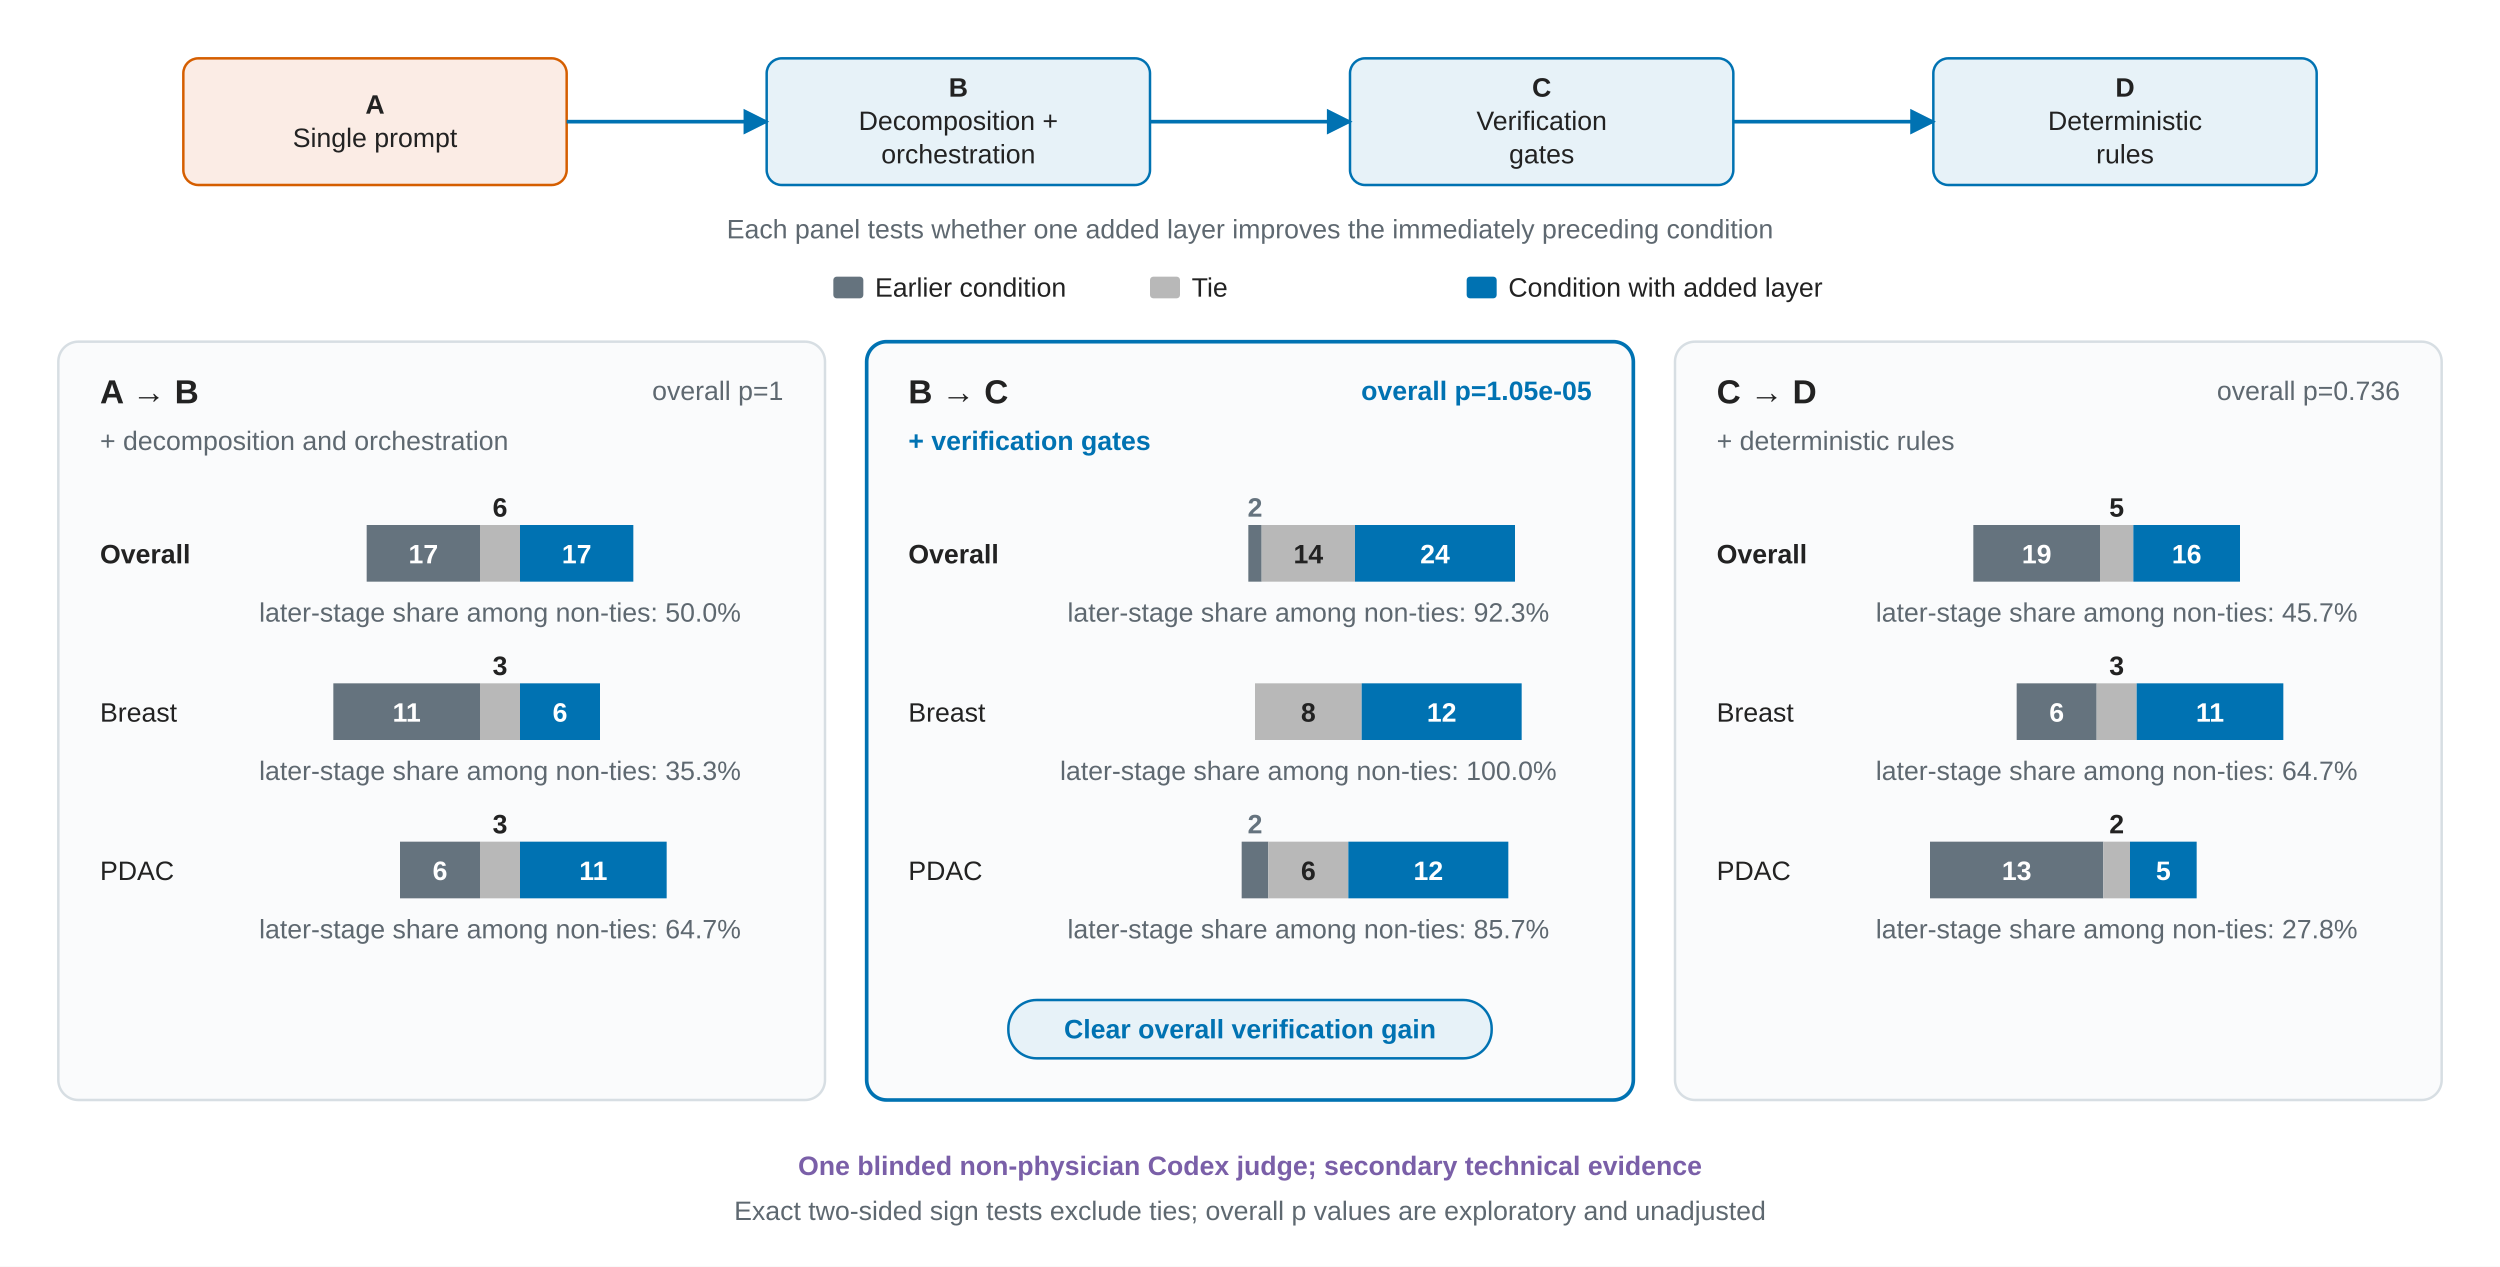
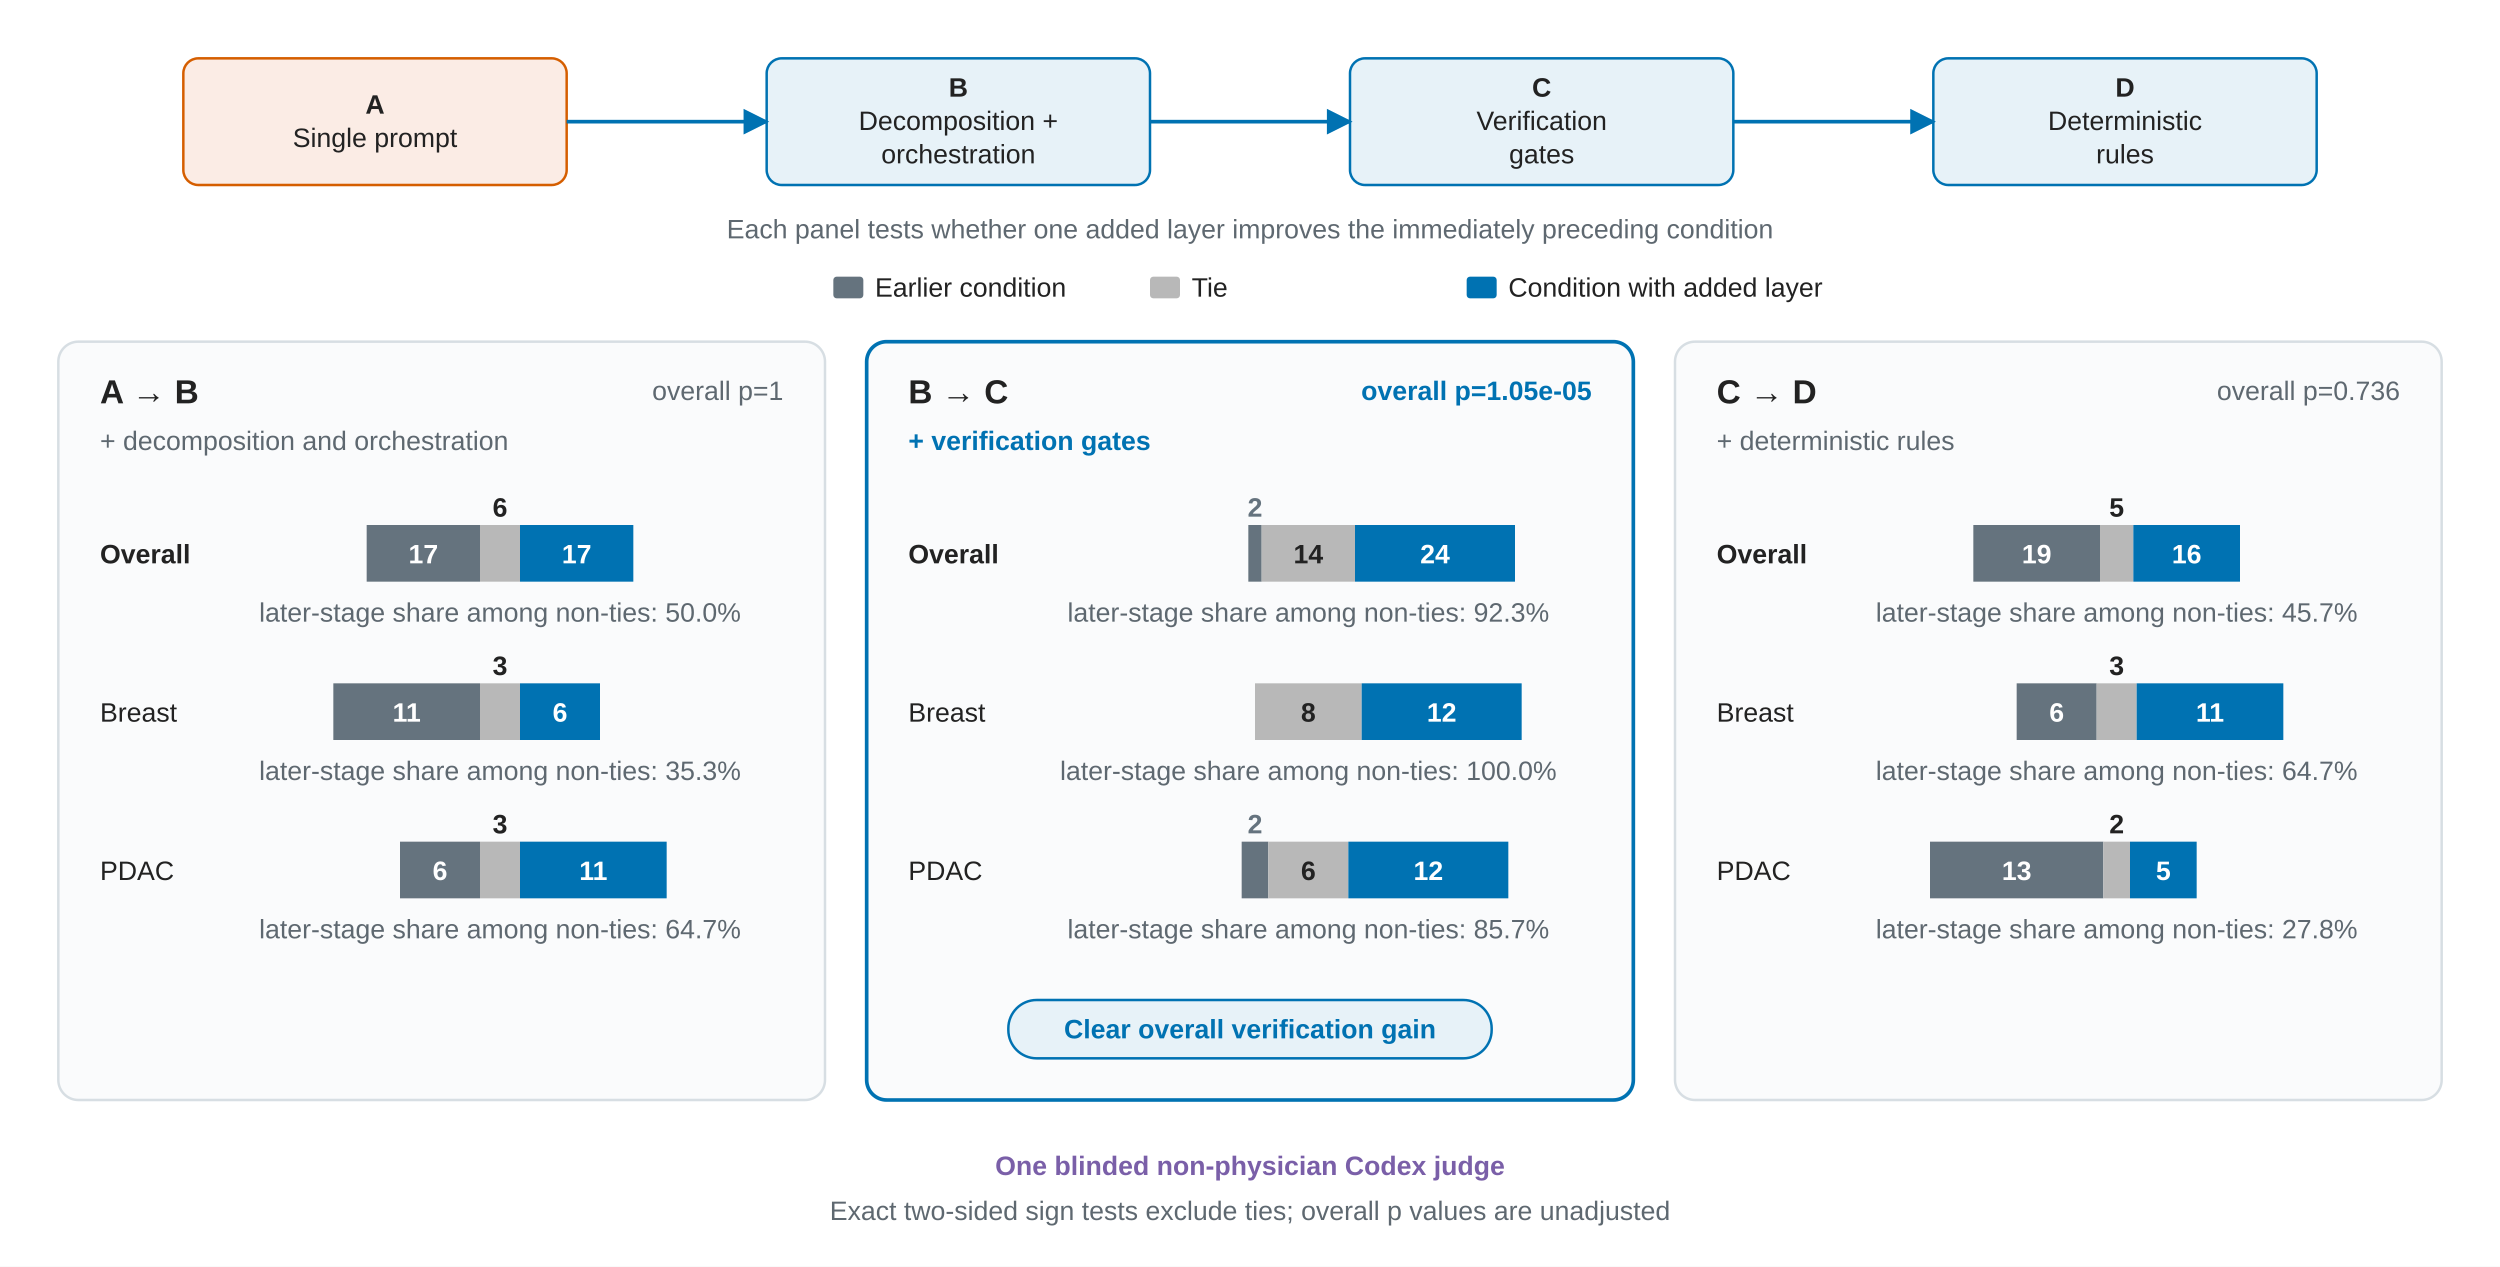
<svg xmlns="http://www.w3.org/2000/svg" width="1500" height="760" viewBox="0 0 1500 760">
  <rect x="0" y="0" width="1500" height="760" fill="#FFFFFF" />
  <defs>
    <marker id="arrow" viewBox="0 0 10 10" refX="9" refY="5" markerWidth="7" markerHeight="7" orient="auto-start-reverse">
      <path d="M0 0 L10 5 L0 10 z" fill="#65737E" />
    </marker>
    <marker id="arrow-blue" viewBox="0 0 10 10" refX="9" refY="5" markerWidth="7" markerHeight="7" orient="auto-start-reverse">
      <path d="M0 0 L10 5 L0 10 z" fill="#0072B2" />
    </marker>
    <marker id="arrow-purple" viewBox="0 0 10 10" refX="9" refY="5" markerWidth="7" markerHeight="7" orient="auto-start-reverse">
      <path d="M0 0 L10 5 L0 10 z" fill="#7A5FA8" />
    </marker>
    <marker id="arrow-green" viewBox="0 0 10 10" refX="9" refY="5" markerWidth="7" markerHeight="7" orient="auto-start-reverse">
      <path d="M0 0 L10 5 L0 10 z" fill="#009E73" />
    </marker>
    <marker id="arrow-orange" viewBox="0 0 10 10" refX="9" refY="5" markerWidth="7" markerHeight="7" orient="auto-start-reverse">
      <path d="M0 0 L10 5 L0 10 z" fill="#D55E00" />
    </marker>
  </defs>
  <g font-family="Arial, Helvetica, sans-serif" fill="#222222">
    <rect x="110.0" y="35.0" width="230.0" height="76.0" rx="9" fill="#FBECE5" stroke="#D55E00" stroke-width="1.5" />
    <text x="225.0" y="68.2" text-anchor="middle" font-size="16" font-weight="700" fill="#222222">A</text>
    <text x="225.0" y="88.2" text-anchor="middle" font-size="16" font-weight="400" fill="#222222">Single prompt</text>
    <rect x="460.0" y="35.0" width="230.0" height="76.0" rx="9" fill="#E7F2F8" stroke="#0072B2" stroke-width="1.5" />
    <text x="575.0" y="58.0" text-anchor="middle" font-size="16" font-weight="700" fill="#222222">B</text>
    <text x="575.0" y="78.0" text-anchor="middle" font-size="16" font-weight="400" fill="#222222">Decomposition +</text>
    <text x="575.0" y="98.0" text-anchor="middle" font-size="16" font-weight="400" fill="#222222">orchestration</text>
    <line x1="340.0" y1="73.0" x2="460.0" y2="73.0" stroke="#0072B2" stroke-width="2.2" marker-end="url(#arrow-blue)" />
    <rect x="810.0" y="35.0" width="230.0" height="76.0" rx="9" fill="#E7F2F8" stroke="#0072B2" stroke-width="1.5" />
    <text x="925.0" y="58.0" text-anchor="middle" font-size="16" font-weight="700" fill="#222222">C</text>
    <text x="925.0" y="78.0" text-anchor="middle" font-size="16" font-weight="400" fill="#222222">Verification</text>
    <text x="925.0" y="98.0" text-anchor="middle" font-size="16" font-weight="400" fill="#222222">gates</text>
    <line x1="690.0" y1="73.0" x2="810.0" y2="73.0" stroke="#0072B2" stroke-width="2.2" marker-end="url(#arrow-blue)" />
    <rect x="1160.0" y="35.0" width="230.0" height="76.0" rx="9" fill="#E7F2F8" stroke="#0072B2" stroke-width="1.5" />
    <text x="1275.0" y="58.0" text-anchor="middle" font-size="16" font-weight="700" fill="#222222">D</text>
    <text x="1275.0" y="78.0" text-anchor="middle" font-size="16" font-weight="400" fill="#222222">Deterministic</text>
    <text x="1275.0" y="98.0" text-anchor="middle" font-size="16" font-weight="400" fill="#222222">rules</text>
    <line x1="1040.0" y1="73.0" x2="1160.0" y2="73.0" stroke="#0072B2" stroke-width="2.2" marker-end="url(#arrow-blue)" />
    <text x="750.0" y="143.0" text-anchor="middle" font-size="16" font-weight="400" fill="#5E6870">Each panel tests whether one added layer improves the immediately preceding condition</text>
    <rect x="500.0" y="166.0" width="18" height="13" rx="2" fill="#65737E" />
    <text x="525.0" y="178.0" text-anchor="start" font-size="16" font-weight="400" fill="#222222">Earlier condition</text>
    <rect x="690.0" y="166.0" width="18" height="13" rx="2" fill="#B8B8B8" />
    <text x="715.0" y="178.0" text-anchor="start" font-size="16" font-weight="400" fill="#222222">Tie</text>
    <rect x="880.0" y="166.0" width="18" height="13" rx="2" fill="#0072B2" />
    <text x="905.0" y="178.0" text-anchor="start" font-size="16" font-weight="400" fill="#222222">Condition with added layer</text>
    <rect x="35.0" y="205.0" width="460.0" height="455.0" rx="12" fill="#FAFBFC" stroke="#D7DEE3" stroke-width="1.5" />
    <text x="60.0" y="242.0" text-anchor="start" font-size="20" font-weight="700" fill="#222222">A → B</text>
    <text x="60.0" y="270.0" text-anchor="start" font-size="16" font-weight="400" fill="#5E6870">+ decomposition and orchestration</text>
    <text x="470.0" y="240.0" text-anchor="end" font-size="16" font-weight="400" fill="#5E6870">overall p=1</text>
    <text x="60.0" y="338.0" text-anchor="start" font-size="16" font-weight="700" fill="#222222">Overall</text>
    <rect x="220.0" y="315" width="68.0" height="34" fill="#65737E" />
    <rect x="288.0" y="315" width="24.0" height="34" fill="#B8B8B8" />
    <rect x="312.0" y="315" width="68.0" height="34" fill="#0072B2" />
    <text x="254.0" y="338.0" text-anchor="middle" font-size="16" font-weight="700" fill="white">17</text>
    <text x="300.0" y="310.0" text-anchor="middle" font-size="16" font-weight="700" fill="#222222">6</text>
    <text x="346.0" y="338.0" text-anchor="middle" font-size="16" font-weight="700" fill="white">17</text>
    <text x="300.0" y="373.0" text-anchor="middle" font-size="16" font-weight="400" fill="#5E6870">later-stage share among non-ties: 50.0%</text>
    <text x="60.0" y="433.0" text-anchor="start" font-size="16" font-weight="400" fill="#222222">Breast</text>
    <rect x="200.0" y="410" width="88.0" height="34" fill="#65737E" />
    <rect x="288.0" y="410" width="24.0" height="34" fill="#B8B8B8" />
    <rect x="312.0" y="410" width="48.0" height="34" fill="#0072B2" />
    <text x="244.0" y="433.0" text-anchor="middle" font-size="16" font-weight="700" fill="white">11</text>
    <text x="300.0" y="405.0" text-anchor="middle" font-size="16" font-weight="700" fill="#222222">3</text>
    <text x="336.0" y="433.0" text-anchor="middle" font-size="16" font-weight="700" fill="white">6</text>
    <text x="300.0" y="468.0" text-anchor="middle" font-size="16" font-weight="400" fill="#5E6870">later-stage share among non-ties: 35.3%</text>
    <text x="60.0" y="528.0" text-anchor="start" font-size="16" font-weight="400" fill="#222222">PDAC</text>
    <rect x="240.0" y="505" width="48.0" height="34" fill="#65737E" />
    <rect x="288.0" y="505" width="24.0" height="34" fill="#B8B8B8" />
    <rect x="312.0" y="505" width="88.0" height="34" fill="#0072B2" />
    <text x="264.0" y="528.0" text-anchor="middle" font-size="16" font-weight="700" fill="white">6</text>
    <text x="300.0" y="500.0" text-anchor="middle" font-size="16" font-weight="700" fill="#222222">3</text>
    <text x="356.0" y="528.0" text-anchor="middle" font-size="16" font-weight="700" fill="white">11</text>
    <text x="300.0" y="563.0" text-anchor="middle" font-size="16" font-weight="400" fill="#5E6870">later-stage share among non-ties: 64.7%</text>
    <rect x="520.0" y="205.0" width="460.0" height="455.0" rx="12" fill="#FAFBFC" stroke="#0072B2" stroke-width="2.2" />
    <text x="545.0" y="242.0" text-anchor="start" font-size="20" font-weight="700" fill="#222222">B → C</text>
    <text x="545.0" y="270.0" text-anchor="start" font-size="16" font-weight="700" fill="#0072B2">+ verification gates</text>
    <text x="955.0" y="240.0" text-anchor="end" font-size="16" font-weight="700" fill="#0072B2">overall p=1.05e-05</text>
    <text x="545.0" y="338.0" text-anchor="start" font-size="16" font-weight="700" fill="#222222">Overall</text>
    <rect x="749.0" y="315" width="8.0" height="34" fill="#65737E" />
    <rect x="757.0" y="315" width="56.0" height="34" fill="#B8B8B8" />
    <rect x="813.0" y="315" width="96.0" height="34" fill="#0072B2" />
    <text x="753.0" y="310.0" text-anchor="middle" font-size="16" font-weight="700" fill="#65737E">2</text>
    <text x="785.0" y="338.0" text-anchor="middle" font-size="16" font-weight="700" fill="#222222">14</text>
    <text x="861.0" y="338.0" text-anchor="middle" font-size="16" font-weight="700" fill="white">24</text>
    <text x="785.0" y="373.0" text-anchor="middle" font-size="16" font-weight="400" fill="#5E6870">later-stage share among non-ties: 92.3%</text>
    <text x="545.0" y="433.0" text-anchor="start" font-size="16" font-weight="400" fill="#222222">Breast</text>
    <rect x="753.0" y="410" width="0.0" height="34" fill="#65737E" />
    <rect x="753.0" y="410" width="64.0" height="34" fill="#B8B8B8" />
    <rect x="817.0" y="410" width="96.0" height="34" fill="#0072B2" />
    <text x="785.0" y="433.0" text-anchor="middle" font-size="16" font-weight="700" fill="#222222">8</text>
    <text x="865.0" y="433.0" text-anchor="middle" font-size="16" font-weight="700" fill="white">12</text>
    <text x="785.0" y="468.0" text-anchor="middle" font-size="16" font-weight="400" fill="#5E6870">later-stage share among non-ties: 100.0%</text>
    <text x="545.0" y="528.0" text-anchor="start" font-size="16" font-weight="400" fill="#222222">PDAC</text>
    <rect x="745.0" y="505" width="16.0" height="34" fill="#65737E" />
    <rect x="761.0" y="505" width="48.0" height="34" fill="#B8B8B8" />
    <rect x="809.0" y="505" width="96.0" height="34" fill="#0072B2" />
    <text x="753.0" y="500.0" text-anchor="middle" font-size="16" font-weight="700" fill="#65737E">2</text>
    <text x="785.0" y="528.0" text-anchor="middle" font-size="16" font-weight="700" fill="#222222">6</text>
    <text x="857.0" y="528.0" text-anchor="middle" font-size="16" font-weight="700" fill="white">12</text>
    <text x="785.0" y="563.0" text-anchor="middle" font-size="16" font-weight="400" fill="#5E6870">later-stage share among non-ties: 85.7%</text>
    <rect x="605.0" y="600.0" width="290.0" height="35.0" rx="17" fill="#E7F2F8" stroke="#0072B2" stroke-width="1.5" />
    <text x="750.0" y="623.0" text-anchor="middle" font-size="16" font-weight="700" fill="#0072B2">Clear overall verification gain</text>
    <rect x="1005.0" y="205.0" width="460.0" height="455.0" rx="12" fill="#FAFBFC" stroke="#D7DEE3" stroke-width="1.5" />
    <text x="1030.0" y="242.0" text-anchor="start" font-size="20" font-weight="700" fill="#222222">C → D</text>
    <text x="1030.0" y="270.0" text-anchor="start" font-size="16" font-weight="400" fill="#5E6870">+ deterministic rules</text>
    <text x="1440.0" y="240.0" text-anchor="end" font-size="16" font-weight="400" fill="#5E6870">overall p=0.736</text>
    <text x="1030.0" y="338.0" text-anchor="start" font-size="16" font-weight="700" fill="#222222">Overall</text>
    <rect x="1184.0" y="315" width="76.0" height="34" fill="#65737E" />
    <rect x="1260.0" y="315" width="20.0" height="34" fill="#B8B8B8" />
    <rect x="1280.0" y="315" width="64.0" height="34" fill="#0072B2" />
    <text x="1222.0" y="338.0" text-anchor="middle" font-size="16" font-weight="700" fill="white">19</text>
    <text x="1270.0" y="310.0" text-anchor="middle" font-size="16" font-weight="700" fill="#222222">5</text>
    <text x="1312.0" y="338.0" text-anchor="middle" font-size="16" font-weight="700" fill="white">16</text>
    <text x="1270.0" y="373.0" text-anchor="middle" font-size="16" font-weight="400" fill="#5E6870">later-stage share among non-ties: 45.7%</text>
    <text x="1030.0" y="433.0" text-anchor="start" font-size="16" font-weight="400" fill="#222222">Breast</text>
    <rect x="1210.0" y="410" width="48.0" height="34" fill="#65737E" />
    <rect x="1258.0" y="410" width="24.0" height="34" fill="#B8B8B8" />
    <rect x="1282.0" y="410" width="88.0" height="34" fill="#0072B2" />
    <text x="1234.0" y="433.0" text-anchor="middle" font-size="16" font-weight="700" fill="white">6</text>
    <text x="1270.0" y="405.0" text-anchor="middle" font-size="16" font-weight="700" fill="#222222">3</text>
    <text x="1326.0" y="433.0" text-anchor="middle" font-size="16" font-weight="700" fill="white">11</text>
    <text x="1270.0" y="468.0" text-anchor="middle" font-size="16" font-weight="400" fill="#5E6870">later-stage share among non-ties: 64.7%</text>
    <text x="1030.0" y="528.0" text-anchor="start" font-size="16" font-weight="400" fill="#222222">PDAC</text>
    <rect x="1158.0" y="505" width="104.0" height="34" fill="#65737E" />
    <rect x="1262.0" y="505" width="16.0" height="34" fill="#B8B8B8" />
    <rect x="1278.0" y="505" width="40.0" height="34" fill="#0072B2" />
    <text x="1210.0" y="528.0" text-anchor="middle" font-size="16" font-weight="700" fill="white">13</text>
    <text x="1270.0" y="500.0" text-anchor="middle" font-size="16" font-weight="700" fill="#222222">2</text>
    <text x="1298.0" y="528.0" text-anchor="middle" font-size="16" font-weight="700" fill="white">5</text>
    <text x="1270.0" y="563.0" text-anchor="middle" font-size="16" font-weight="400" fill="#5E6870">later-stage share among non-ties: 27.8%</text>
-     <text x="750.0" y="705.0" text-anchor="middle" font-size="16" font-weight="700" fill="#7A5FA8">One blinded non-physician Codex judge; secondary technical evidence</text>
-     <text x="750.0" y="732.0" text-anchor="middle" font-size="16" font-weight="400" fill="#5E6870">Exact two-sided sign tests exclude ties; overall p values are exploratory and unadjusted</text>
+     <text x="750.0" y="705.0" text-anchor="middle" font-size="16" font-weight="700" fill="#7A5FA8">One blinded non-physician Codex judge</text>
+     <text x="750.0" y="732.0" text-anchor="middle" font-size="16" font-weight="400" fill="#5E6870">Exact two-sided sign tests exclude ties; overall p values are unadjusted</text>
  </g>
</svg>
